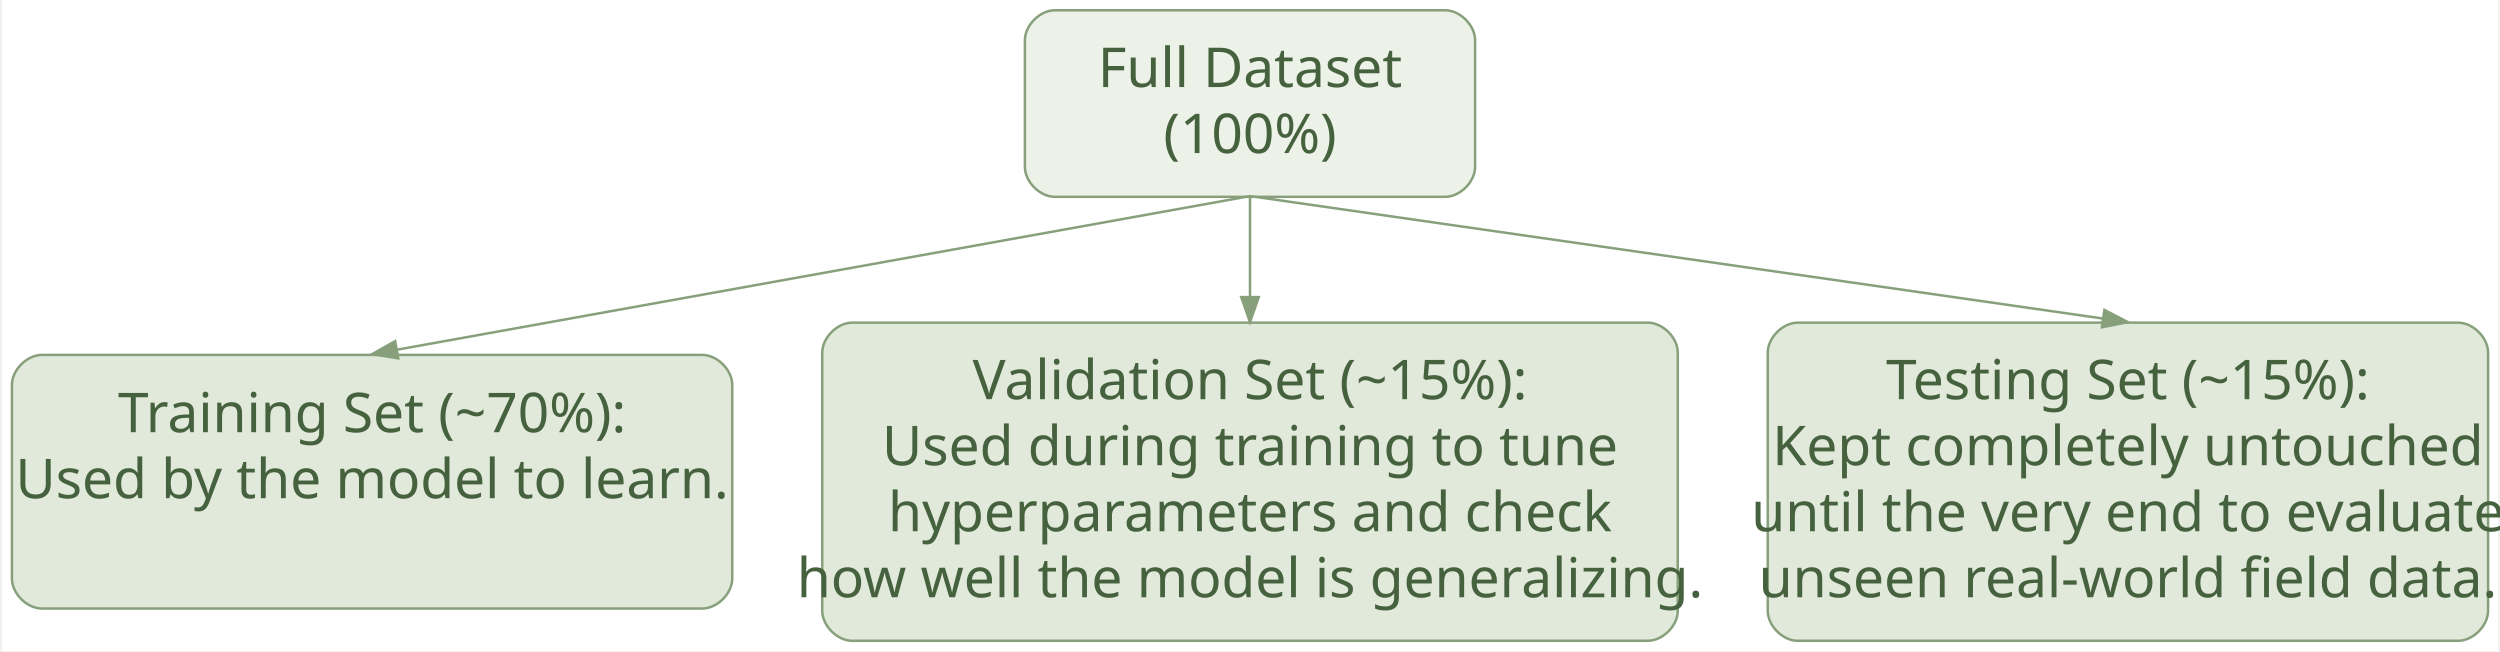
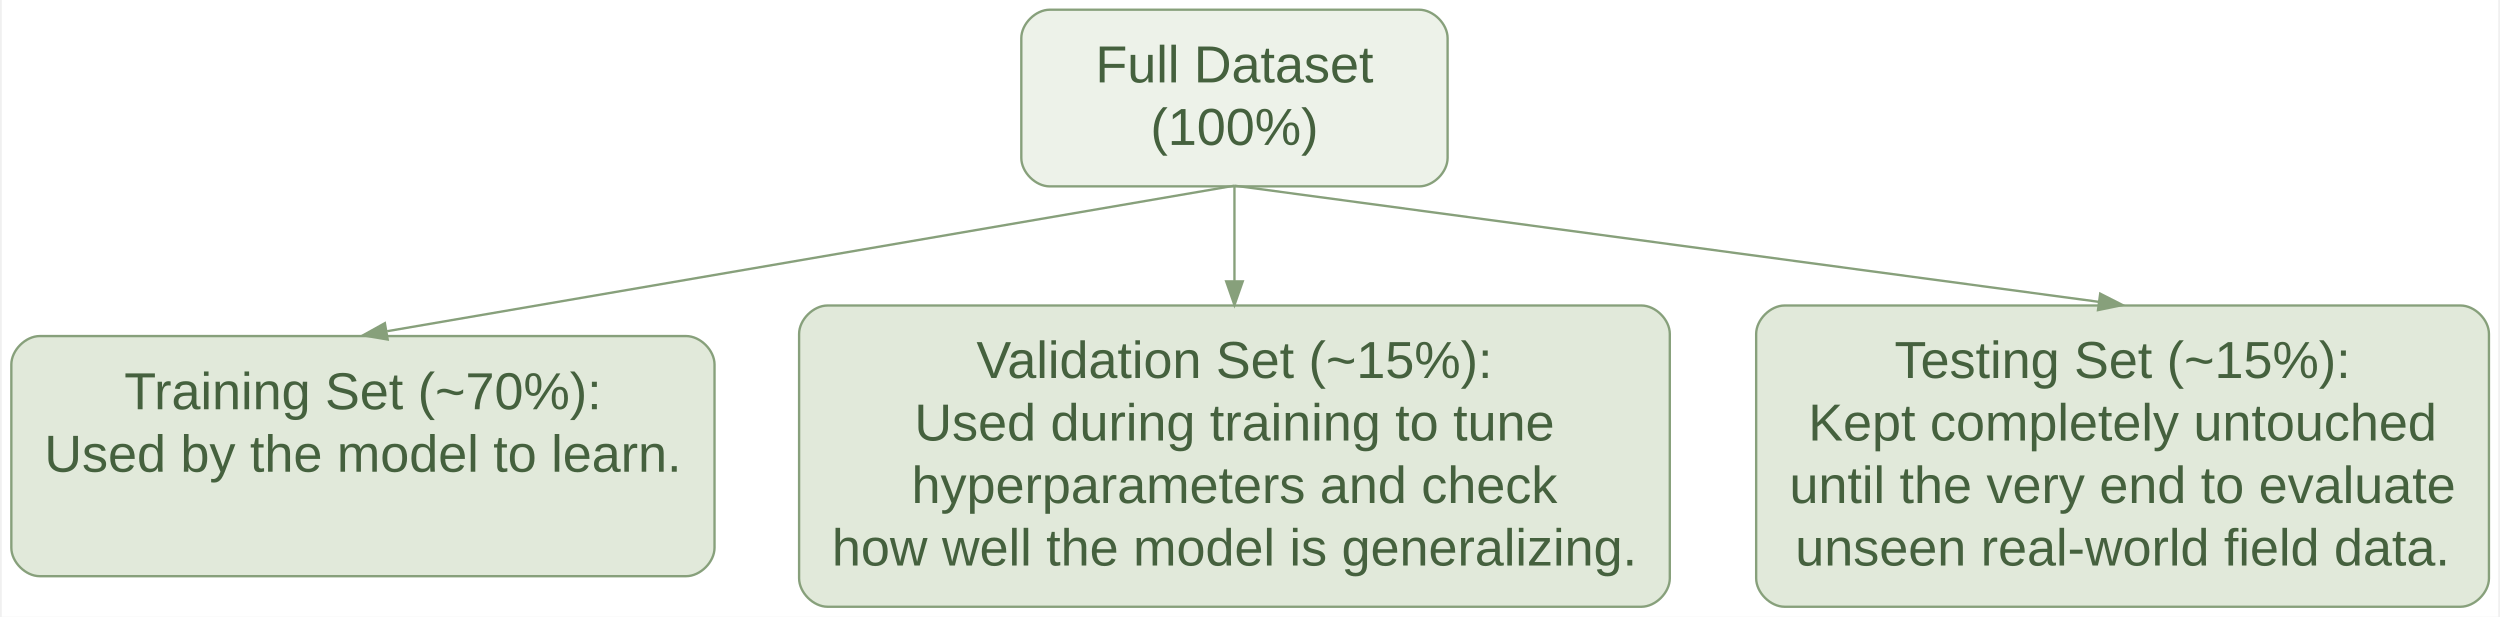
- <svg xmlns="http://www.w3.org/2000/svg" width="998pt" height="260pt" viewBox="0.00 0.00 998.00 260.40">
+ <svg xmlns="http://www.w3.org/2000/svg" width="1054pt" height="260pt" viewBox="0.00 0.00 1054.09 260.40">
  <g id="graph0" class="graph" transform="scale(1 1) rotate(0) translate(4 256.4)">
-     <polygon fill="#ffffff" stroke="transparent" points="-4,4 -4,-256.4 994,-256.4 994,4 -4,4" />
+     <polygon fill="#ffffff" stroke="transparent" points="-4,4 -4,-256.4 1050.086,-256.4 1050.086,4 -4,4" />
    <g id="node1" class="node">
-       <path fill="#edf2e9" stroke="#87a07b" d="M573,-252.3C573,-252.3 417,-252.3 417,-252.3 411,-252.3 405,-246.3 405,-240.3 405,-240.3 405,-189.7 405,-189.7 405,-183.7 411,-177.7 417,-177.7 417,-177.7 573,-177.7 573,-177.7 579,-177.7 585,-183.7 585,-189.7 585,-189.7 585,-240.3 585,-240.3 585,-246.3 579,-252.3 573,-252.3" />
-       <text text-anchor="middle" x="495" y="-221.6" font-family="Plus Jakarta Sans" font-size="22.00" fill="#45613e">Full Dataset</text>
-       <text text-anchor="middle" x="495" y="-195.2" font-family="Plus Jakarta Sans" font-size="22.00" fill="#45613e">(100%)</text>
+       <path fill="#edf2e9" stroke="#87a07b" d="M594.481,-252.3C594.481,-252.3 438.481,-252.3 438.481,-252.3 432.481,-252.3 426.481,-246.3 426.481,-240.3 426.481,-240.3 426.481,-189.7 426.481,-189.7 426.481,-183.7 432.481,-177.7 438.481,-177.7 438.481,-177.7 594.481,-177.7 594.481,-177.7 600.481,-177.7 606.481,-183.7 606.481,-189.7 606.481,-189.7 606.481,-240.3 606.481,-240.3 606.481,-246.3 600.481,-252.3 594.481,-252.3" />
+       <text text-anchor="middle" x="516.481" y="-221.6" font-family="Arial" font-size="22.00" fill="#45613e">Full Dataset</text>
+       <text text-anchor="middle" x="516.481" y="-195.2" font-family="Arial" font-size="22.00" fill="#45613e">(100%)</text>
    </g>
    <g id="node2" class="node">
-       <path fill="#e1e9da" stroke="#87a07b" d="M276,-114.5C276,-114.5 12,-114.5 12,-114.5 6,-114.5 0,-108.5 0,-102.5 0,-102.5 0,-25.1 0,-25.1 0,-19.1 6,-13.1 12,-13.1 12,-13.1 276,-13.1 276,-13.1 282,-13.1 288,-19.1 288,-25.1 288,-25.1 288,-102.5 288,-102.5 288,-108.5 282,-114.5 276,-114.5" />
-       <text text-anchor="middle" x="144" y="-83.6" font-family="Plus Jakarta Sans" font-size="22.00" fill="#45613e">Training Set (~70%):</text>
-       <text text-anchor="middle" x="144" y="-57.2" font-family="Plus Jakarta Sans" font-size="22.00" fill="#45613e">Used by the model to learn.</text>
-       <text text-anchor="middle" x="144" y="-30.8" font-family="Plus Jakarta Sans" font-size="22.00" fill="#45613e"> </text>
+       <path fill="#e1e9da" stroke="#87a07b" d="M284.942,-114.5C284.942,-114.5 12.02,-114.5 12.02,-114.5 6.019,-114.5 .019,-108.5 .019,-102.5 .019,-102.5 .019,-25.1 .019,-25.1 .019,-19.1 6.019,-13.1 12.02,-13.1 12.02,-13.1 284.942,-13.1 284.942,-13.1 290.942,-13.1 296.942,-19.1 296.942,-25.1 296.942,-25.1 296.942,-102.5 296.942,-102.5 296.942,-108.5 290.942,-114.5 284.942,-114.5" />
+       <text text-anchor="middle" x="148.481" y="-83.6" font-family="Arial" font-size="22.00" fill="#45613e">Training Set (~70%):</text>
+       <text text-anchor="middle" x="148.481" y="-57.2" font-family="Arial" font-size="22.00" fill="#45613e">Used by the model to learn.</text>
+       <text text-anchor="middle" x="148.481" y="-30.8" font-family="Arial" font-size="22.00" fill="#45613e"> </text>
    </g>
    <g id="edge1" class="edge">
-       <path fill="none" stroke="#87a07b" d="M495,-178C495,-178 211.676,-126.986 154.126,-116.623" />
-       <polygon fill="#87a07b" stroke="#87a07b" points="154.462,-113.127 144,-114.8 153.221,-120.017 154.462,-113.127" />
+       <path fill="none" stroke="#87a07b" d="M516.481,-178C516.481,-178 218.142,-126.764 158.707,-116.556" />
+       <polygon fill="#87a07b" stroke="#87a07b" points="158.929,-113.043 148.481,-114.8 157.744,-119.942 158.929,-113.043" />
    </g>
    <g id="node3" class="node">
-       <path fill="#e1e9da" stroke="#87a07b" d="M654.028,-127.401C654.028,-127.401 335.972,-127.401 335.972,-127.401 329.972,-127.401 323.972,-121.401 323.972,-115.401 323.972,-115.401 323.972,-12.199 323.972,-12.199 323.972,-6.199 329.972,-.199 335.972,-.199 335.972,-.199 654.028,-.199 654.028,-.199 660.028,-.199 666.028,-6.199 666.028,-12.199 666.028,-12.199 666.028,-115.401 666.028,-115.401 666.028,-121.401 660.028,-127.401 654.028,-127.401" />
-       <text text-anchor="middle" x="495" y="-96.8" font-family="Plus Jakarta Sans" font-size="22.00" fill="#45613e">Validation Set (~15%):</text>
-       <text text-anchor="middle" x="495" y="-70.4" font-family="Plus Jakarta Sans" font-size="22.00" fill="#45613e">Used during training to tune</text>
-       <text text-anchor="middle" x="495" y="-44" font-family="Plus Jakarta Sans" font-size="22.00" fill="#45613e">hyperparameters and check</text>
-       <text text-anchor="middle" x="495" y="-17.6" font-family="Plus Jakarta Sans" font-size="22.00" fill="#45613e">how well the model is generalizing.</text>
+       <path fill="#e1e9da" stroke="#87a07b" d="M688.308,-127.401C688.308,-127.401 344.653,-127.401 344.653,-127.401 338.653,-127.401 332.653,-121.401 332.653,-115.401 332.653,-115.401 332.653,-12.199 332.653,-12.199 332.653,-6.199 338.653,-.199 344.653,-.199 344.653,-.199 688.308,-.199 688.308,-.199 694.308,-.199 700.308,-6.199 700.308,-12.199 700.308,-12.199 700.308,-115.401 700.308,-115.401 700.308,-121.401 694.308,-127.401 688.308,-127.401" />
+       <text text-anchor="middle" x="516.481" y="-96.8" font-family="Arial" font-size="22.00" fill="#45613e">Validation Set (~15%):</text>
+       <text text-anchor="middle" x="516.481" y="-70.4" font-family="Arial" font-size="22.00" fill="#45613e">Used during training to tune</text>
+       <text text-anchor="middle" x="516.481" y="-44" font-family="Arial" font-size="22.00" fill="#45613e">hyperparameters and check</text>
+       <text text-anchor="middle" x="516.481" y="-17.6" font-family="Arial" font-size="22.00" fill="#45613e">how well the model is generalizing.</text>
    </g>
    <g id="edge2" class="edge">
-       <path fill="none" stroke="#87a07b" d="M495,-178C495,-178 495,-152.526 495,-137.799" />
-       <polygon fill="#87a07b" stroke="#87a07b" points="498.5,-137.6 495,-127.6 491.5,-137.6 498.5,-137.6" />
+       <path fill="none" stroke="#87a07b" d="M516.481,-178C516.481,-178 516.481,-152.526 516.481,-137.799" />
+       <polygon fill="#87a07b" stroke="#87a07b" points="519.981,-137.6 516.481,-127.6 512.981,-137.6 519.981,-137.6" />
    </g>
    <g id="node4" class="node">
-       <path fill="#e1e9da" stroke="#87a07b" d="M978,-127.401C978,-127.401 714,-127.401 714,-127.401 708,-127.401 702,-121.401 702,-115.401 702,-115.401 702,-12.199 702,-12.199 702,-6.199 708,-.199 714,-.199 714,-.199 978,-.199 978,-.199 984,-.199 990,-6.199 990,-12.199 990,-12.199 990,-115.401 990,-115.401 990,-121.401 984,-127.401 978,-127.401" />
-       <text text-anchor="middle" x="846" y="-96.8" font-family="Plus Jakarta Sans" font-size="22.00" fill="#45613e">Testing Set (~15%):</text>
-       <text text-anchor="middle" x="846" y="-70.4" font-family="Plus Jakarta Sans" font-size="22.00" fill="#45613e">Kept completely untouched</text>
-       <text text-anchor="middle" x="846" y="-44" font-family="Plus Jakarta Sans" font-size="22.00" fill="#45613e">until the very end to evaluate</text>
-       <text text-anchor="middle" x="846" y="-17.6" font-family="Plus Jakarta Sans" font-size="22.00" fill="#45613e">unseen real-world field data.</text>
+       <path fill="#e1e9da" stroke="#87a07b" d="M1034.191,-127.401C1034.191,-127.401 748.77,-127.401 748.77,-127.401 742.77,-127.401 736.77,-121.401 736.77,-115.401 736.77,-115.401 736.77,-12.199 736.77,-12.199 736.77,-6.199 742.77,-.199 748.77,-.199 748.77,-.199 1034.191,-.199 1034.191,-.199 1040.191,-.199 1046.191,-6.199 1046.191,-12.199 1046.191,-12.199 1046.191,-115.401 1046.191,-115.401 1046.191,-121.401 1040.191,-127.401 1034.191,-127.401" />
+       <text text-anchor="middle" x="891.481" y="-96.8" font-family="Arial" font-size="22.00" fill="#45613e">Testing Set (~15%):</text>
+       <text text-anchor="middle" x="891.481" y="-70.4" font-family="Arial" font-size="22.00" fill="#45613e">Kept completely untouched</text>
+       <text text-anchor="middle" x="891.481" y="-44" font-family="Arial" font-size="22.00" fill="#45613e">until the very end to evaluate</text>
+       <text text-anchor="middle" x="891.481" y="-17.6" font-family="Arial" font-size="22.00" fill="#45613e">unseen real-world field data.</text>
    </g>
    <g id="edge3" class="edge">
-       <path fill="none" stroke="#87a07b" d="M495,-178C495,-178 778.324,-137.318 835.874,-129.054" />
-       <polygon fill="#87a07b" stroke="#87a07b" points="836.599,-132.486 846,-127.6 835.604,-125.557 836.599,-132.486" />
+       <path fill="none" stroke="#87a07b" d="M516.481,-178C516.481,-178 821.815,-136.963 881.45,-128.948" />
+       <polygon fill="#87a07b" stroke="#87a07b" points="882.036,-132.401 891.481,-127.6 881.103,-125.463 882.036,-132.401" />
    </g>
  </g>
</svg>
